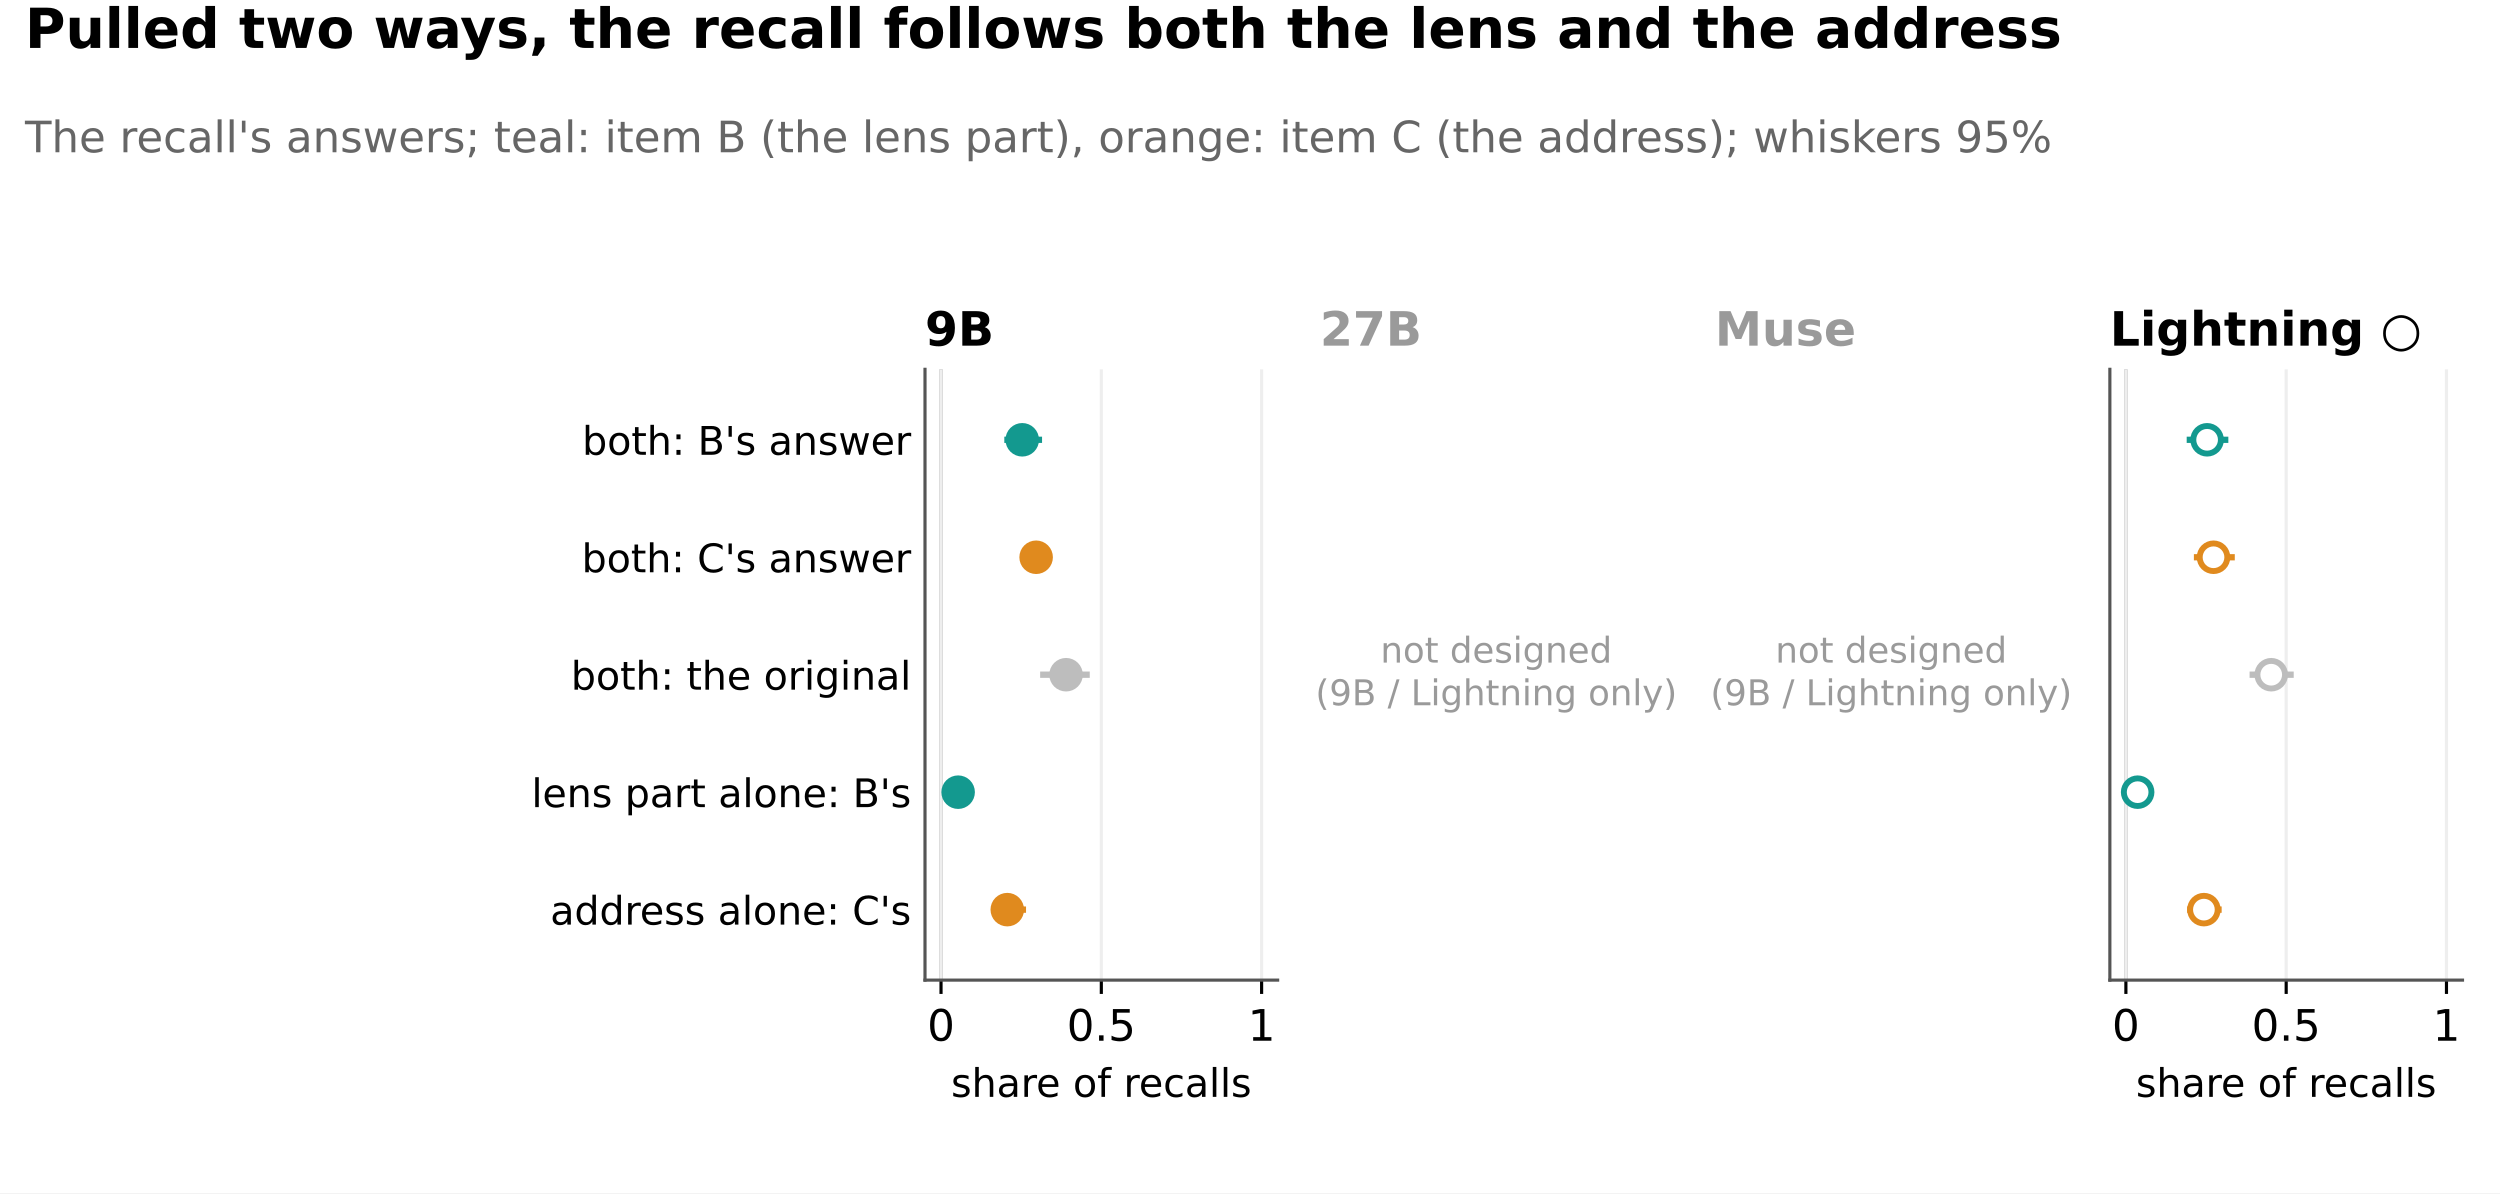
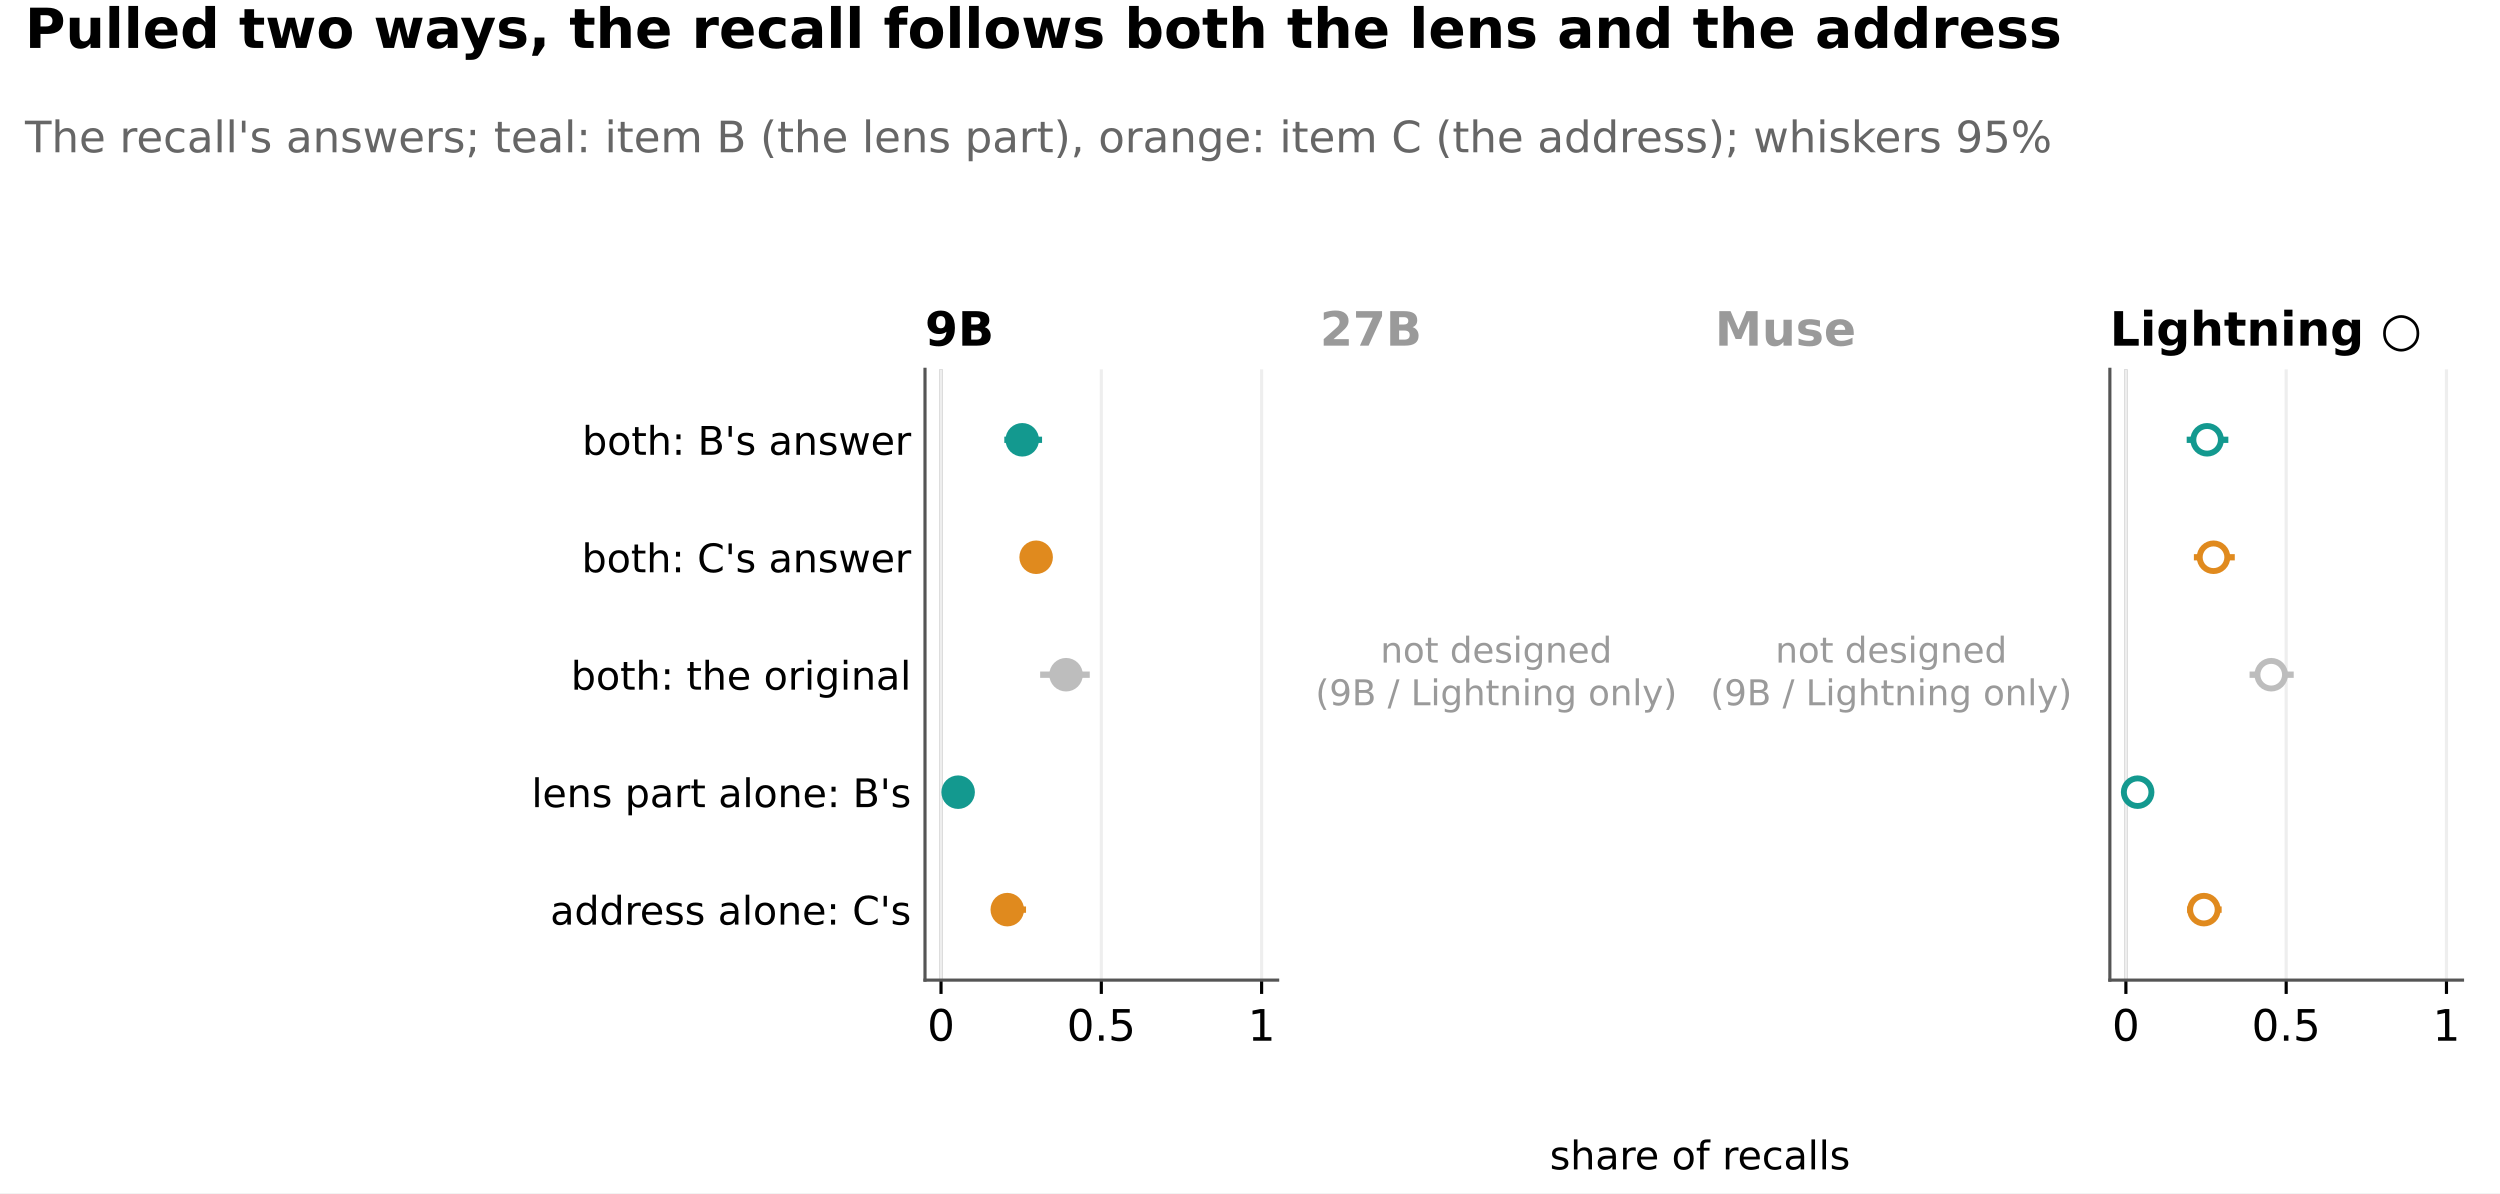
<svg xmlns="http://www.w3.org/2000/svg" xmlns:xlink="http://www.w3.org/1999/xlink" width="633.6pt" height="302.4pt" viewBox="0 0 633.6 302.4" version="1.1">
  <defs>
    <style type="text/css">*{stroke-linejoin: round; stroke-linecap: butt}</style>
  </defs>
  <g id="figure_1">
    <g id="patch_1">
      <path d="M 0 302.4  L 633.6 302.4  L 633.6 0  L 0 0  z " style="fill: #ffffff" />
    </g>
    <g id="axes_1">
      <g id="patch_2">
        <path d="M 234.432 248.4  L 323.804 248.4  L 323.804 93.6  L 234.432 93.6  z " style="fill: #ffffff" />
      </g>
      <g id="line2d_1">
-         <path d="M 238.494 248.4  L 238.494 93.6  " clip-path="url(#p631359906f)" style="fill: none; stroke: #999999; stroke-width: 0.8; stroke-linecap: square" />
+         <path d="M 238.494 248.4  L 238.494 93.6  " clip-path="url(#p5ff66df745)" style="fill: none; stroke: #999999; stroke-width: 0.8; stroke-linecap: square" />
      </g>
      <g id="matplotlib.axis_1">
        <g id="xtick_1">
          <g id="line2d_2">
-             <path d="M 238.494 248.4  L 238.494 93.6  " clip-path="url(#p631359906f)" style="fill: none; stroke: #eeeeee; stroke-width: 0.8; stroke-linecap: square" />
+             <path d="M 238.494 248.4  L 238.494 93.6  " clip-path="url(#p5ff66df745)" style="fill: none; stroke: #eeeeee; stroke-width: 0.8; stroke-linecap: square" />
          </g>
          <g id="line2d_3">
            <defs>
-               <path id="mfaae3f2f6b" d="M 0 0  L 0 3.5  " style="stroke: #000000; stroke-width: 0.8" />
+               <path id="mae864f0b13" d="M 0 0  L 0 3.5  " style="stroke: #000000; stroke-width: 0.8" />
            </defs>
            <g>
-               <use xlink:href="#mfaae3f2f6b" x="238.494" y="248.4" style="stroke: #000000; stroke-width: 0.8" />
+               <use xlink:href="#mae864f0b13" x="238.494" y="248.4" style="stroke: #000000; stroke-width: 0.8" />
            </g>
          </g>
          <g id="text_1">
            <text style="font-size: 11px; font-family: 'DejaVu Sans'; text-anchor: middle" x="238.494" y="263.757" transform="rotate(-0 238.4944 263.7574)">0</text>
          </g>
        </g>
        <g id="xtick_2">
          <g id="line2d_4">
-             <path d="M 279.118 248.4  L 279.118 93.6  " clip-path="url(#p631359906f)" style="fill: none; stroke: #eeeeee; stroke-width: 0.8; stroke-linecap: square" />
+             <path d="M 279.118 248.4  L 279.118 93.6  " clip-path="url(#p5ff66df745)" style="fill: none; stroke: #eeeeee; stroke-width: 0.8; stroke-linecap: square" />
          </g>
          <g id="line2d_5">
            <g>
-               <use xlink:href="#mfaae3f2f6b" x="279.118" y="248.4" style="stroke: #000000; stroke-width: 0.8" />
+               <use xlink:href="#mae864f0b13" x="279.118" y="248.4" style="stroke: #000000; stroke-width: 0.8" />
            </g>
          </g>
          <g id="text_2">
            <text style="font-size: 11px; font-family: 'DejaVu Sans'; text-anchor: middle" x="279.118" y="263.757" transform="rotate(-0 279.1182 263.7574)">0.5</text>
          </g>
        </g>
        <g id="xtick_3">
          <g id="line2d_6">
-             <path d="M 319.742 248.4  L 319.742 93.6  " clip-path="url(#p631359906f)" style="fill: none; stroke: #eeeeee; stroke-width: 0.8; stroke-linecap: square" />
+             <path d="M 319.742 248.4  L 319.742 93.6  " clip-path="url(#p5ff66df745)" style="fill: none; stroke: #eeeeee; stroke-width: 0.8; stroke-linecap: square" />
          </g>
          <g id="line2d_7">
            <g>
-               <use xlink:href="#mfaae3f2f6b" x="319.742" y="248.4" style="stroke: #000000; stroke-width: 0.8" />
+               <use xlink:href="#mae864f0b13" x="319.742" y="248.4" style="stroke: #000000; stroke-width: 0.8" />
            </g>
          </g>
          <g id="text_3">
            <text style="font-size: 11px; font-family: 'DejaVu Sans'; text-anchor: middle" x="319.742" y="263.757" transform="rotate(-0 319.7421 263.7574)">1</text>
          </g>
-         </g>
-         <g id="text_4">
-           <text style="font-size: 10px; font-family: 'DejaVu Sans'; text-anchor: middle" x="279.118" y="277.998" transform="rotate(-0 279.1182 277.9984)">share of recalls</text>
        </g>
      </g>
      <g id="matplotlib.axis_2">
        <g id="ytick_1">
          <g id="line2d_8" />
-           <g id="text_5">
+           <g id="text_4">
            <text style="font-size: 10px; font-family: 'DejaVu Sans'; text-anchor: end" x="230.932" y="115.261" transform="rotate(-0 230.932 115.2608)">both: B's answer</text>
          </g>
        </g>
        <g id="ytick_2">
          <g id="line2d_9" />
-           <g id="text_6">
+           <g id="text_5">
            <text style="font-size: 10px; font-family: 'DejaVu Sans'; text-anchor: end" x="230.932" y="145.03" transform="rotate(-0 230.932 145.03)">both: C's answer</text>
          </g>
        </g>
        <g id="ytick_3">
          <g id="line2d_10" />
-           <g id="text_7">
+           <g id="text_6">
            <text style="font-size: 10px; font-family: 'DejaVu Sans'; text-anchor: end" x="230.932" y="174.799" transform="rotate(-0 230.932 174.7992)">both: the original</text>
          </g>
        </g>
        <g id="ytick_4">
          <g id="line2d_11" />
-           <g id="text_8">
+           <g id="text_7">
            <text style="font-size: 10px; font-family: 'DejaVu Sans'; text-anchor: end" x="230.932" y="204.568" transform="rotate(-0 230.932 204.5685)">lens part alone: B's</text>
          </g>
        </g>
        <g id="ytick_5">
          <g id="line2d_12" />
-           <g id="text_9">
+           <g id="text_8">
            <text style="font-size: 10px; font-family: 'DejaVu Sans'; text-anchor: end" x="230.932" y="234.338" transform="rotate(-0 230.932 234.3377)">address alone: C's</text>
          </g>
        </g>
      </g>
      <g id="line2d_13">
-         <path d="M 254.533 111.462  L 264.098 111.462  " clip-path="url(#p631359906f)" style="fill: none; stroke: #13998f; stroke-width: 1.6" />
+         <path d="M 254.533 111.462  L 264.098 111.462  " clip-path="url(#p5ff66df745)" style="fill: none; stroke: #13998f; stroke-width: 1.6" />
      </g>
      <g id="line2d_14">
-         <path d="M 259.198 141.231  L 266.531 141.231  " clip-path="url(#p631359906f)" style="fill: none; stroke: #e08a1e; stroke-width: 1.6" />
+         <path d="M 259.198 141.231  L 266.531 141.231  " clip-path="url(#p5ff66df745)" style="fill: none; stroke: #e08a1e; stroke-width: 1.6" />
      </g>
      <g id="line2d_15">
-         <path d="M 263.613 171  L 276.189 171  " clip-path="url(#p631359906f)" style="fill: none; stroke: #bdbdbd; stroke-width: 1.6" />
+         <path d="M 263.613 171  L 276.189 171  " clip-path="url(#p5ff66df745)" style="fill: none; stroke: #bdbdbd; stroke-width: 1.6" />
      </g>
      <g id="line2d_16">
-         <path d="M 240.916 200.769  L 245.238 200.769  " clip-path="url(#p631359906f)" style="fill: none; stroke: #13998f; stroke-width: 1.6" />
+         <path d="M 240.916 200.769  L 245.238 200.769  " clip-path="url(#p5ff66df745)" style="fill: none; stroke: #13998f; stroke-width: 1.6" />
      </g>
      <g id="line2d_17">
-         <path d="M 251.428 230.538  L 260.037 230.538  " clip-path="url(#p631359906f)" style="fill: none; stroke: #e08a1e; stroke-width: 1.6" />
+         <path d="M 251.428 230.538  L 260.037 230.538  " clip-path="url(#p5ff66df745)" style="fill: none; stroke: #e08a1e; stroke-width: 1.6" />
      </g>
      <g id="patch_3">
        <path d="M 234.432 248.4  L 234.432 93.6  " style="fill: none; stroke: #555555; stroke-width: 0.8; stroke-linejoin: miter; stroke-linecap: square" />
      </g>
      <g id="patch_4">
        <path d="M 234.432 248.4  L 323.804 248.4  " style="fill: none; stroke: #555555; stroke-width: 0.8; stroke-linejoin: miter; stroke-linecap: square" />
      </g>
      <g id="line2d_18">
        <defs>
-           <path id="mb9dec7bead" d="M 0 3.5  C 0.928 3.5 1.819 3.131 2.475 2.475  C 3.131 1.819 3.5 0.928 3.5 0  C 3.5 -0.928 3.131 -1.819 2.475 -2.475  C 1.819 -3.131 0.928 -3.5 0 -3.5  C -0.928 -3.5 -1.819 -3.131 -2.475 -2.475  C -3.131 -1.819 -3.5 -0.928 -3.5 0  C -3.5 0.928 -3.131 1.819 -2.475 2.475  C -1.819 3.131 -0.928 3.5 0 3.5  z " style="stroke: #13998f; stroke-width: 1.5" />
-         </defs>
-         <g clip-path="url(#p631359906f)">
-           <use xlink:href="#mb9dec7bead" x="259.077" y="111.462" style="fill: #13998f; stroke: #13998f; stroke-width: 1.5" />
+           <path id="m19ab4a76fc" d="M 0 3.5  C 0.928 3.5 1.819 3.131 2.475 2.475  C 3.131 1.819 3.5 0.928 3.5 0  C 3.5 -0.928 3.131 -1.819 2.475 -2.475  C 1.819 -3.131 0.928 -3.5 0 -3.5  C -0.928 -3.5 -1.819 -3.131 -2.475 -2.475  C -3.131 -1.819 -3.5 -0.928 -3.5 0  C -3.5 0.928 -3.131 1.819 -2.475 2.475  C -1.819 3.131 -0.928 3.5 0 3.5  z " style="stroke: #13998f; stroke-width: 1.5" />
+         </defs>
+         <g clip-path="url(#p5ff66df745)">
+           <use xlink:href="#m19ab4a76fc" x="259.077" y="111.462" style="fill: #13998f; stroke: #13998f; stroke-width: 1.5" />
        </g>
      </g>
      <g id="line2d_19">
        <defs>
-           <path id="m84b07b4e43" d="M 0 3.5  C 0.928 3.5 1.819 3.131 2.475 2.475  C 3.131 1.819 3.5 0.928 3.5 0  C 3.5 -0.928 3.131 -1.819 2.475 -2.475  C 1.819 -3.131 0.928 -3.5 0 -3.5  C -0.928 -3.5 -1.819 -3.131 -2.475 -2.475  C -3.131 -1.819 -3.5 -0.928 -3.5 0  C -3.5 0.928 -3.131 1.819 -2.475 2.475  C -1.819 3.131 -0.928 3.5 0 3.5  z " style="stroke: #e08a1e; stroke-width: 1.5" />
-         </defs>
-         <g clip-path="url(#p631359906f)">
-           <use xlink:href="#m84b07b4e43" x="262.598" y="141.231" style="fill: #e08a1e; stroke: #e08a1e; stroke-width: 1.5" />
+           <path id="m1b31660367" d="M 0 3.5  C 0.928 3.5 1.819 3.131 2.475 2.475  C 3.131 1.819 3.5 0.928 3.5 0  C 3.5 -0.928 3.131 -1.819 2.475 -2.475  C 1.819 -3.131 0.928 -3.5 0 -3.5  C -0.928 -3.5 -1.819 -3.131 -2.475 -2.475  C -3.131 -1.819 -3.5 -0.928 -3.5 0  C -3.5 0.928 -3.131 1.819 -2.475 2.475  C -1.819 3.131 -0.928 3.5 0 3.5  z " style="stroke: #e08a1e; stroke-width: 1.5" />
+         </defs>
+         <g clip-path="url(#p5ff66df745)">
+           <use xlink:href="#m1b31660367" x="262.598" y="141.231" style="fill: #e08a1e; stroke: #e08a1e; stroke-width: 1.5" />
        </g>
      </g>
      <g id="line2d_20">
        <defs>
-           <path id="m9e3bcf170b" d="M 0 3.5  C 0.928 3.5 1.819 3.131 2.475 2.475  C 3.131 1.819 3.5 0.928 3.5 0  C 3.5 -0.928 3.131 -1.819 2.475 -2.475  C 1.819 -3.131 0.928 -3.5 0 -3.5  C -0.928 -3.5 -1.819 -3.131 -2.475 -2.475  C -3.131 -1.819 -3.5 -0.928 -3.5 0  C -3.5 0.928 -3.131 1.819 -2.475 2.475  C -1.819 3.131 -0.928 3.5 0 3.5  z " style="stroke: #bdbdbd; stroke-width: 1.5" />
-         </defs>
-         <g clip-path="url(#p631359906f)">
-           <use xlink:href="#m9e3bcf170b" x="270.181" y="171" style="fill: #bdbdbd; stroke: #bdbdbd; stroke-width: 1.5" />
+           <path id="m80bbcc3cf6" d="M 0 3.5  C 0.928 3.5 1.819 3.131 2.475 2.475  C 3.131 1.819 3.5 0.928 3.5 0  C 3.5 -0.928 3.131 -1.819 2.475 -2.475  C 1.819 -3.131 0.928 -3.5 0 -3.5  C -0.928 -3.5 -1.819 -3.131 -2.475 -2.475  C -3.131 -1.819 -3.5 -0.928 -3.5 0  C -3.5 0.928 -3.131 1.819 -2.475 2.475  C -1.819 3.131 -0.928 3.5 0 3.5  z " style="stroke: #bdbdbd; stroke-width: 1.5" />
+         </defs>
+         <g clip-path="url(#p5ff66df745)">
+           <use xlink:href="#m80bbcc3cf6" x="270.181" y="171" style="fill: #bdbdbd; stroke: #bdbdbd; stroke-width: 1.5" />
        </g>
      </g>
      <g id="line2d_21">
-         <g clip-path="url(#p631359906f)">
-           <use xlink:href="#mb9dec7bead" x="242.828" y="200.769" style="fill: #13998f; stroke: #13998f; stroke-width: 1.5" />
+         <g clip-path="url(#p5ff66df745)">
+           <use xlink:href="#m19ab4a76fc" x="242.828" y="200.769" style="fill: #13998f; stroke: #13998f; stroke-width: 1.5" />
        </g>
      </g>
      <g id="line2d_22">
-         <g clip-path="url(#p631359906f)">
-           <use xlink:href="#m84b07b4e43" x="255.286" y="230.538" style="fill: #e08a1e; stroke: #e08a1e; stroke-width: 1.5" />
-         </g>
-       </g>
-       <g id="text_10">
+         <g clip-path="url(#p5ff66df745)">
+           <use xlink:href="#m1b31660367" x="255.286" y="230.538" style="fill: #e08a1e; stroke: #e08a1e; stroke-width: 1.5" />
+         </g>
+       </g>
+       <g id="text_9">
        <text style="font-weight: 700; font-size: 12px; font-family: 'DejaVu Sans'; text-anchor: start" x="234.432" y="87.6" transform="rotate(-0 234.432 87.6)">9B</text>
      </g>
    </g>
    <g id="axes_2">
      <g id="patch_5">
        <path d="M 334.529 248.4  L 423.902 248.4  L 423.902 93.6  L 334.529 93.6  z " style="fill: #ffffff" />
      </g>
      <g id="matplotlib.axis_3" />
      <g id="matplotlib.axis_4" />
-       <g id="text_11">
+       <g id="text_10">
        <text style="font-size: 9px; font-family: 'DejaVu Sans'; fill: #9a9a9a" transform="translate(349.8614 167.937)">not designed</text>
        <text style="font-size: 9px; font-family: 'DejaVu Sans'; fill: #9a9a9a" transform="translate(333.3871 178.7395)">(9B / Lightning only)</text>
      </g>
-       <g id="text_12">
+       <g id="text_11">
        <text style="font-weight: 700; font-size: 12px; font-family: 'DejaVu Sans'; text-anchor: start; fill: #9a9a9a" x="334.529" y="87.6" transform="rotate(-0 334.5292 87.6)">27B</text>
      </g>
    </g>
    <g id="axes_3">
      <g id="patch_6">
        <path d="M 434.626 248.4  L 523.999 248.4  L 523.999 93.6  L 434.626 93.6  z " style="fill: #ffffff" />
      </g>
      <g id="matplotlib.axis_5" />
      <g id="matplotlib.axis_6" />
-       <g id="text_13">
+       <g id="text_12">
        <text style="font-size: 9px; font-family: 'DejaVu Sans'; fill: #9a9a9a" transform="translate(449.9585 167.937)">not designed</text>
        <text style="font-size: 9px; font-family: 'DejaVu Sans'; fill: #9a9a9a" transform="translate(433.4843 178.7395)">(9B / Lightning only)</text>
      </g>
-       <g id="text_14">
+       <g id="text_13">
        <text style="font-weight: 700; font-size: 12px; font-family: 'DejaVu Sans'; text-anchor: start; fill: #9a9a9a" x="434.626" y="87.6" transform="rotate(-0 434.6263 87.6)">Muse</text>
      </g>
    </g>
    <g id="axes_4">
      <g id="patch_7">
        <path d="M 534.724 248.4  L 624.096 248.4  L 624.096 93.6  L 534.724 93.6  z " style="fill: #ffffff" />
      </g>
      <g id="line2d_23">
-         <path d="M 538.786 248.4  L 538.786 93.6  " clip-path="url(#pd262b8b196)" style="fill: none; stroke: #999999; stroke-width: 0.8; stroke-linecap: square" />
+         <path d="M 538.786 248.4  L 538.786 93.6  " clip-path="url(#p9e715378fc)" style="fill: none; stroke: #999999; stroke-width: 0.8; stroke-linecap: square" />
      </g>
      <g id="matplotlib.axis_7">
        <g id="xtick_4">
          <g id="line2d_24">
-             <path d="M 538.786 248.4  L 538.786 93.6  " clip-path="url(#pd262b8b196)" style="fill: none; stroke: #eeeeee; stroke-width: 0.8; stroke-linecap: square" />
+             <path d="M 538.786 248.4  L 538.786 93.6  " clip-path="url(#p9e715378fc)" style="fill: none; stroke: #eeeeee; stroke-width: 0.8; stroke-linecap: square" />
          </g>
          <g id="line2d_25">
            <g>
-               <use xlink:href="#mfaae3f2f6b" x="538.786" y="248.4" style="stroke: #000000; stroke-width: 0.8" />
-             </g>
-           </g>
-           <g id="text_15">
+               <use xlink:href="#mae864f0b13" x="538.786" y="248.4" style="stroke: #000000; stroke-width: 0.8" />
+             </g>
+           </g>
+           <g id="text_14">
            <text style="font-size: 11px; font-family: 'DejaVu Sans'; text-anchor: middle" x="538.786" y="263.757" transform="rotate(-0 538.7859 263.7574)">0</text>
          </g>
        </g>
        <g id="xtick_5">
          <g id="line2d_26">
-             <path d="M 579.41 248.4  L 579.41 93.6  " clip-path="url(#pd262b8b196)" style="fill: none; stroke: #eeeeee; stroke-width: 0.8; stroke-linecap: square" />
+             <path d="M 579.41 248.4  L 579.41 93.6  " clip-path="url(#p9e715378fc)" style="fill: none; stroke: #eeeeee; stroke-width: 0.8; stroke-linecap: square" />
          </g>
          <g id="line2d_27">
            <g>
-               <use xlink:href="#mfaae3f2f6b" x="579.41" y="248.4" style="stroke: #000000; stroke-width: 0.8" />
-             </g>
-           </g>
-           <g id="text_16">
+               <use xlink:href="#mae864f0b13" x="579.41" y="248.4" style="stroke: #000000; stroke-width: 0.8" />
+             </g>
+           </g>
+           <g id="text_15">
            <text style="font-size: 11px; font-family: 'DejaVu Sans'; text-anchor: middle" x="579.41" y="263.757" transform="rotate(-0 579.4098 263.7574)">0.5</text>
          </g>
        </g>
        <g id="xtick_6">
          <g id="line2d_28">
-             <path d="M 620.034 248.4  L 620.034 93.6  " clip-path="url(#pd262b8b196)" style="fill: none; stroke: #eeeeee; stroke-width: 0.8; stroke-linecap: square" />
+             <path d="M 620.034 248.4  L 620.034 93.6  " clip-path="url(#p9e715378fc)" style="fill: none; stroke: #eeeeee; stroke-width: 0.8; stroke-linecap: square" />
          </g>
          <g id="line2d_29">
            <g>
-               <use xlink:href="#mfaae3f2f6b" x="620.034" y="248.4" style="stroke: #000000; stroke-width: 0.8" />
-             </g>
-           </g>
-           <g id="text_17">
+               <use xlink:href="#mae864f0b13" x="620.034" y="248.4" style="stroke: #000000; stroke-width: 0.8" />
+             </g>
+           </g>
+           <g id="text_16">
            <text style="font-size: 11px; font-family: 'DejaVu Sans'; text-anchor: middle" x="620.034" y="263.757" transform="rotate(-0 620.0336 263.7574)">1</text>
          </g>
-         </g>
-         <g id="text_18">
-           <text style="font-size: 10px; font-family: 'DejaVu Sans'; text-anchor: middle" x="579.41" y="277.998" transform="rotate(-0 579.4098 277.9984)">share of recalls</text>
        </g>
      </g>
      <g id="matplotlib.axis_8">
        <g id="ytick_6">
          <g id="line2d_30" />
        </g>
        <g id="ytick_7">
          <g id="line2d_31" />
        </g>
        <g id="ytick_8">
          <g id="line2d_32" />
        </g>
        <g id="ytick_9">
          <g id="line2d_33" />
        </g>
        <g id="ytick_10">
          <g id="line2d_34" />
        </g>
      </g>
      <g id="line2d_35">
-         <path d="M 554.195 111.462  L 564.749 111.462  " clip-path="url(#pd262b8b196)" style="fill: none; stroke: #13998f; stroke-width: 1.6" />
+         <path d="M 554.195 111.462  L 564.749 111.462  " clip-path="url(#p9e715378fc)" style="fill: none; stroke: #13998f; stroke-width: 1.6" />
      </g>
      <g id="line2d_36">
-         <path d="M 556.02 141.231  L 566.385 141.231  " clip-path="url(#pd262b8b196)" style="fill: none; stroke: #e08a1e; stroke-width: 1.6" />
+         <path d="M 556.02 141.231  L 566.385 141.231  " clip-path="url(#p9e715378fc)" style="fill: none; stroke: #e08a1e; stroke-width: 1.6" />
      </g>
      <g id="line2d_37">
-         <path d="M 570.131 171  L 581.32 171  " clip-path="url(#pd262b8b196)" style="fill: none; stroke: #bdbdbd; stroke-width: 1.6" />
+         <path d="M 570.131 171  L 581.32 171  " clip-path="url(#p9e715378fc)" style="fill: none; stroke: #bdbdbd; stroke-width: 1.6" />
      </g>
      <g id="line2d_38">
-         <path d="M 539.837 200.769  L 543.882 200.769  " clip-path="url(#pd262b8b196)" style="fill: none; stroke: #13998f; stroke-width: 1.6" />
+         <path d="M 539.837 200.769  L 543.882 200.769  " clip-path="url(#p9e715378fc)" style="fill: none; stroke: #13998f; stroke-width: 1.6" />
      </g>
      <g id="line2d_39">
-         <path d="M 554.305 230.538  L 563.058 230.538  " clip-path="url(#pd262b8b196)" style="fill: none; stroke: #e08a1e; stroke-width: 1.6" />
+         <path d="M 554.305 230.538  L 563.058 230.538  " clip-path="url(#p9e715378fc)" style="fill: none; stroke: #e08a1e; stroke-width: 1.6" />
      </g>
      <g id="patch_8">
        <path d="M 534.724 248.4  L 534.724 93.6  " style="fill: none; stroke: #555555; stroke-width: 0.8; stroke-linejoin: miter; stroke-linecap: square" />
      </g>
      <g id="patch_9">
        <path d="M 534.724 248.4  L 624.096 248.4  " style="fill: none; stroke: #555555; stroke-width: 0.8; stroke-linejoin: miter; stroke-linecap: square" />
      </g>
      <g id="line2d_40">
        <defs>
-           <path id="m57627f9c01" d="M 0 3.5  C 0.928 3.5 1.819 3.131 2.475 2.475  C 3.131 1.819 3.5 0.928 3.5 0  C 3.5 -0.928 3.131 -1.819 2.475 -2.475  C 1.819 -3.131 0.928 -3.5 0 -3.5  C -0.928 -3.5 -1.819 -3.131 -2.475 -2.475  C -3.131 -1.819 -3.5 -0.928 -3.5 0  C -3.5 0.928 -3.131 1.819 -2.475 2.475  C -1.819 3.131 -0.928 3.5 0 3.5  z " style="stroke: #13998f; stroke-width: 1.5" />
-         </defs>
-         <g clip-path="url(#pd262b8b196)">
-           <use xlink:href="#m57627f9c01" x="559.369" y="111.462" style="fill: #ffffff; stroke: #13998f; stroke-width: 1.5" />
+           <path id="maf903d8892" d="M 0 3.5  C 0.928 3.5 1.819 3.131 2.475 2.475  C 3.131 1.819 3.5 0.928 3.5 0  C 3.5 -0.928 3.131 -1.819 2.475 -2.475  C 1.819 -3.131 0.928 -3.5 0 -3.5  C -0.928 -3.5 -1.819 -3.131 -2.475 -2.475  C -3.131 -1.819 -3.5 -0.928 -3.5 0  C -3.5 0.928 -3.131 1.819 -2.475 2.475  C -1.819 3.131 -0.928 3.5 0 3.5  z " style="stroke: #13998f; stroke-width: 1.5" />
+         </defs>
+         <g clip-path="url(#p9e715378fc)">
+           <use xlink:href="#maf903d8892" x="559.369" y="111.462" style="fill: #ffffff; stroke: #13998f; stroke-width: 1.5" />
        </g>
      </g>
      <g id="line2d_41">
        <defs>
-           <path id="mcc6f9b9cd8" d="M 0 3.5  C 0.928 3.5 1.819 3.131 2.475 2.475  C 3.131 1.819 3.5 0.928 3.5 0  C 3.5 -0.928 3.131 -1.819 2.475 -2.475  C 1.819 -3.131 0.928 -3.5 0 -3.5  C -0.928 -3.5 -1.819 -3.131 -2.475 -2.475  C -3.131 -1.819 -3.5 -0.928 -3.5 0  C -3.5 0.928 -3.131 1.819 -2.475 2.475  C -1.819 3.131 -0.928 3.5 0 3.5  z " style="stroke: #e08a1e; stroke-width: 1.5" />
-         </defs>
-         <g clip-path="url(#pd262b8b196)">
-           <use xlink:href="#mcc6f9b9cd8" x="560.994" y="141.231" style="fill: #ffffff; stroke: #e08a1e; stroke-width: 1.5" />
+           <path id="maa8915bb8d" d="M 0 3.5  C 0.928 3.5 1.819 3.131 2.475 2.475  C 3.131 1.819 3.5 0.928 3.5 0  C 3.5 -0.928 3.131 -1.819 2.475 -2.475  C 1.819 -3.131 0.928 -3.5 0 -3.5  C -0.928 -3.5 -1.819 -3.131 -2.475 -2.475  C -3.131 -1.819 -3.5 -0.928 -3.5 0  C -3.5 0.928 -3.131 1.819 -2.475 2.475  C -1.819 3.131 -0.928 3.5 0 3.5  z " style="stroke: #e08a1e; stroke-width: 1.5" />
+         </defs>
+         <g clip-path="url(#p9e715378fc)">
+           <use xlink:href="#maa8915bb8d" x="560.994" y="141.231" style="fill: #ffffff; stroke: #e08a1e; stroke-width: 1.5" />
        </g>
      </g>
      <g id="line2d_42">
        <defs>
-           <path id="me31e5024fa" d="M 0 3.5  C 0.928 3.5 1.819 3.131 2.475 2.475  C 3.131 1.819 3.5 0.928 3.5 0  C 3.5 -0.928 3.131 -1.819 2.475 -2.475  C 1.819 -3.131 0.928 -3.5 0 -3.5  C -0.928 -3.5 -1.819 -3.131 -2.475 -2.475  C -3.131 -1.819 -3.5 -0.928 -3.5 0  C -3.5 0.928 -3.131 1.819 -2.475 2.475  C -1.819 3.131 -0.928 3.5 0 3.5  z " style="stroke: #bdbdbd; stroke-width: 1.5" />
-         </defs>
-         <g clip-path="url(#pd262b8b196)">
-           <use xlink:href="#me31e5024fa" x="575.618" y="171" style="fill: #ffffff; stroke: #bdbdbd; stroke-width: 1.5" />
+           <path id="mc6abb5be2f" d="M 0 3.5  C 0.928 3.5 1.819 3.131 2.475 2.475  C 3.131 1.819 3.5 0.928 3.5 0  C 3.5 -0.928 3.131 -1.819 2.475 -2.475  C 1.819 -3.131 0.928 -3.5 0 -3.5  C -0.928 -3.5 -1.819 -3.131 -2.475 -2.475  C -3.131 -1.819 -3.5 -0.928 -3.5 0  C -3.5 0.928 -3.131 1.819 -2.475 2.475  C -1.819 3.131 -0.928 3.5 0 3.5  z " style="stroke: #bdbdbd; stroke-width: 1.5" />
+         </defs>
+         <g clip-path="url(#p9e715378fc)">
+           <use xlink:href="#mc6abb5be2f" x="575.618" y="171" style="fill: #ffffff; stroke: #bdbdbd; stroke-width: 1.5" />
        </g>
      </g>
      <g id="line2d_43">
-         <g clip-path="url(#pd262b8b196)">
-           <use xlink:href="#m57627f9c01" x="541.765" y="200.769" style="fill: #ffffff; stroke: #13998f; stroke-width: 1.5" />
+         <g clip-path="url(#p9e715378fc)">
+           <use xlink:href="#maf903d8892" x="541.765" y="200.769" style="fill: #ffffff; stroke: #13998f; stroke-width: 1.5" />
        </g>
      </g>
      <g id="line2d_44">
-         <g clip-path="url(#pd262b8b196)">
-           <use xlink:href="#mcc6f9b9cd8" x="558.556" y="230.538" style="fill: #ffffff; stroke: #e08a1e; stroke-width: 1.5" />
-         </g>
-       </g>
-       <g id="text_19">
+         <g clip-path="url(#p9e715378fc)">
+           <use xlink:href="#maa8915bb8d" x="558.556" y="230.538" style="fill: #ffffff; stroke: #e08a1e; stroke-width: 1.5" />
+         </g>
+       </g>
+       <g id="text_17">
        <text style="font-weight: 700; font-size: 12px; font-family: 'DejaVu Sans'; text-anchor: start" x="534.724" y="87.6" transform="rotate(-0 534.7235 87.6)">Lightning ○</text>
      </g>
    </g>
+     <g id="text_18">
+       <text style="font-weight: 700; font-size: 14px; font-family: 'DejaVu Sans'; text-anchor: start" x="6.336" y="12.15" transform="rotate(-0 6.336 12.14981)">Pulled two ways, the recall follows both the lens and the address</text>
+     </g>
+     <g id="text_19">
+       <text style="font-size: 11px; font-family: 'DejaVu Sans'; text-anchor: start; fill: #666666" x="6.336" y="38.598" transform="rotate(-0 6.336 38.59828)">The recall's answers; teal: item B (the lens part), orange: item C (the address); whiskers 95%</text>
+     </g>
    <g id="text_20">
-       <text style="font-weight: 700; font-size: 14px; font-family: 'DejaVu Sans'; text-anchor: start" x="6.336" y="12.15" transform="rotate(-0 6.336 12.14981)">Pulled two ways, the recall follows both the lens and the address</text>
-     </g>
-     <g id="text_21">
-       <text style="font-size: 11px; font-family: 'DejaVu Sans'; text-anchor: start; fill: #666666" x="6.336" y="38.598" transform="rotate(-0 6.336 38.59828)">The recall's answers; teal: item B (the lens part), orange: item C (the address); whiskers 95%</text>
+       <text style="font-size: 10px; font-family: 'DejaVu Sans'; text-anchor: middle" x="430.848" y="296.369" transform="rotate(-0 430.848 296.3689)">share of recalls</text>
    </g>
  </g>
  <defs>
-     <clipPath id="p631359906f">
+     <clipPath id="p5ff66df745">
      <rect x="234.432" y="93.6" width="89.372" height="154.8" />
    </clipPath>
-     <clipPath id="pd262b8b196">
+     <clipPath id="p9e715378fc">
      <rect x="534.724" y="93.6" width="89.372" height="154.8" />
    </clipPath>
  </defs>
</svg>
